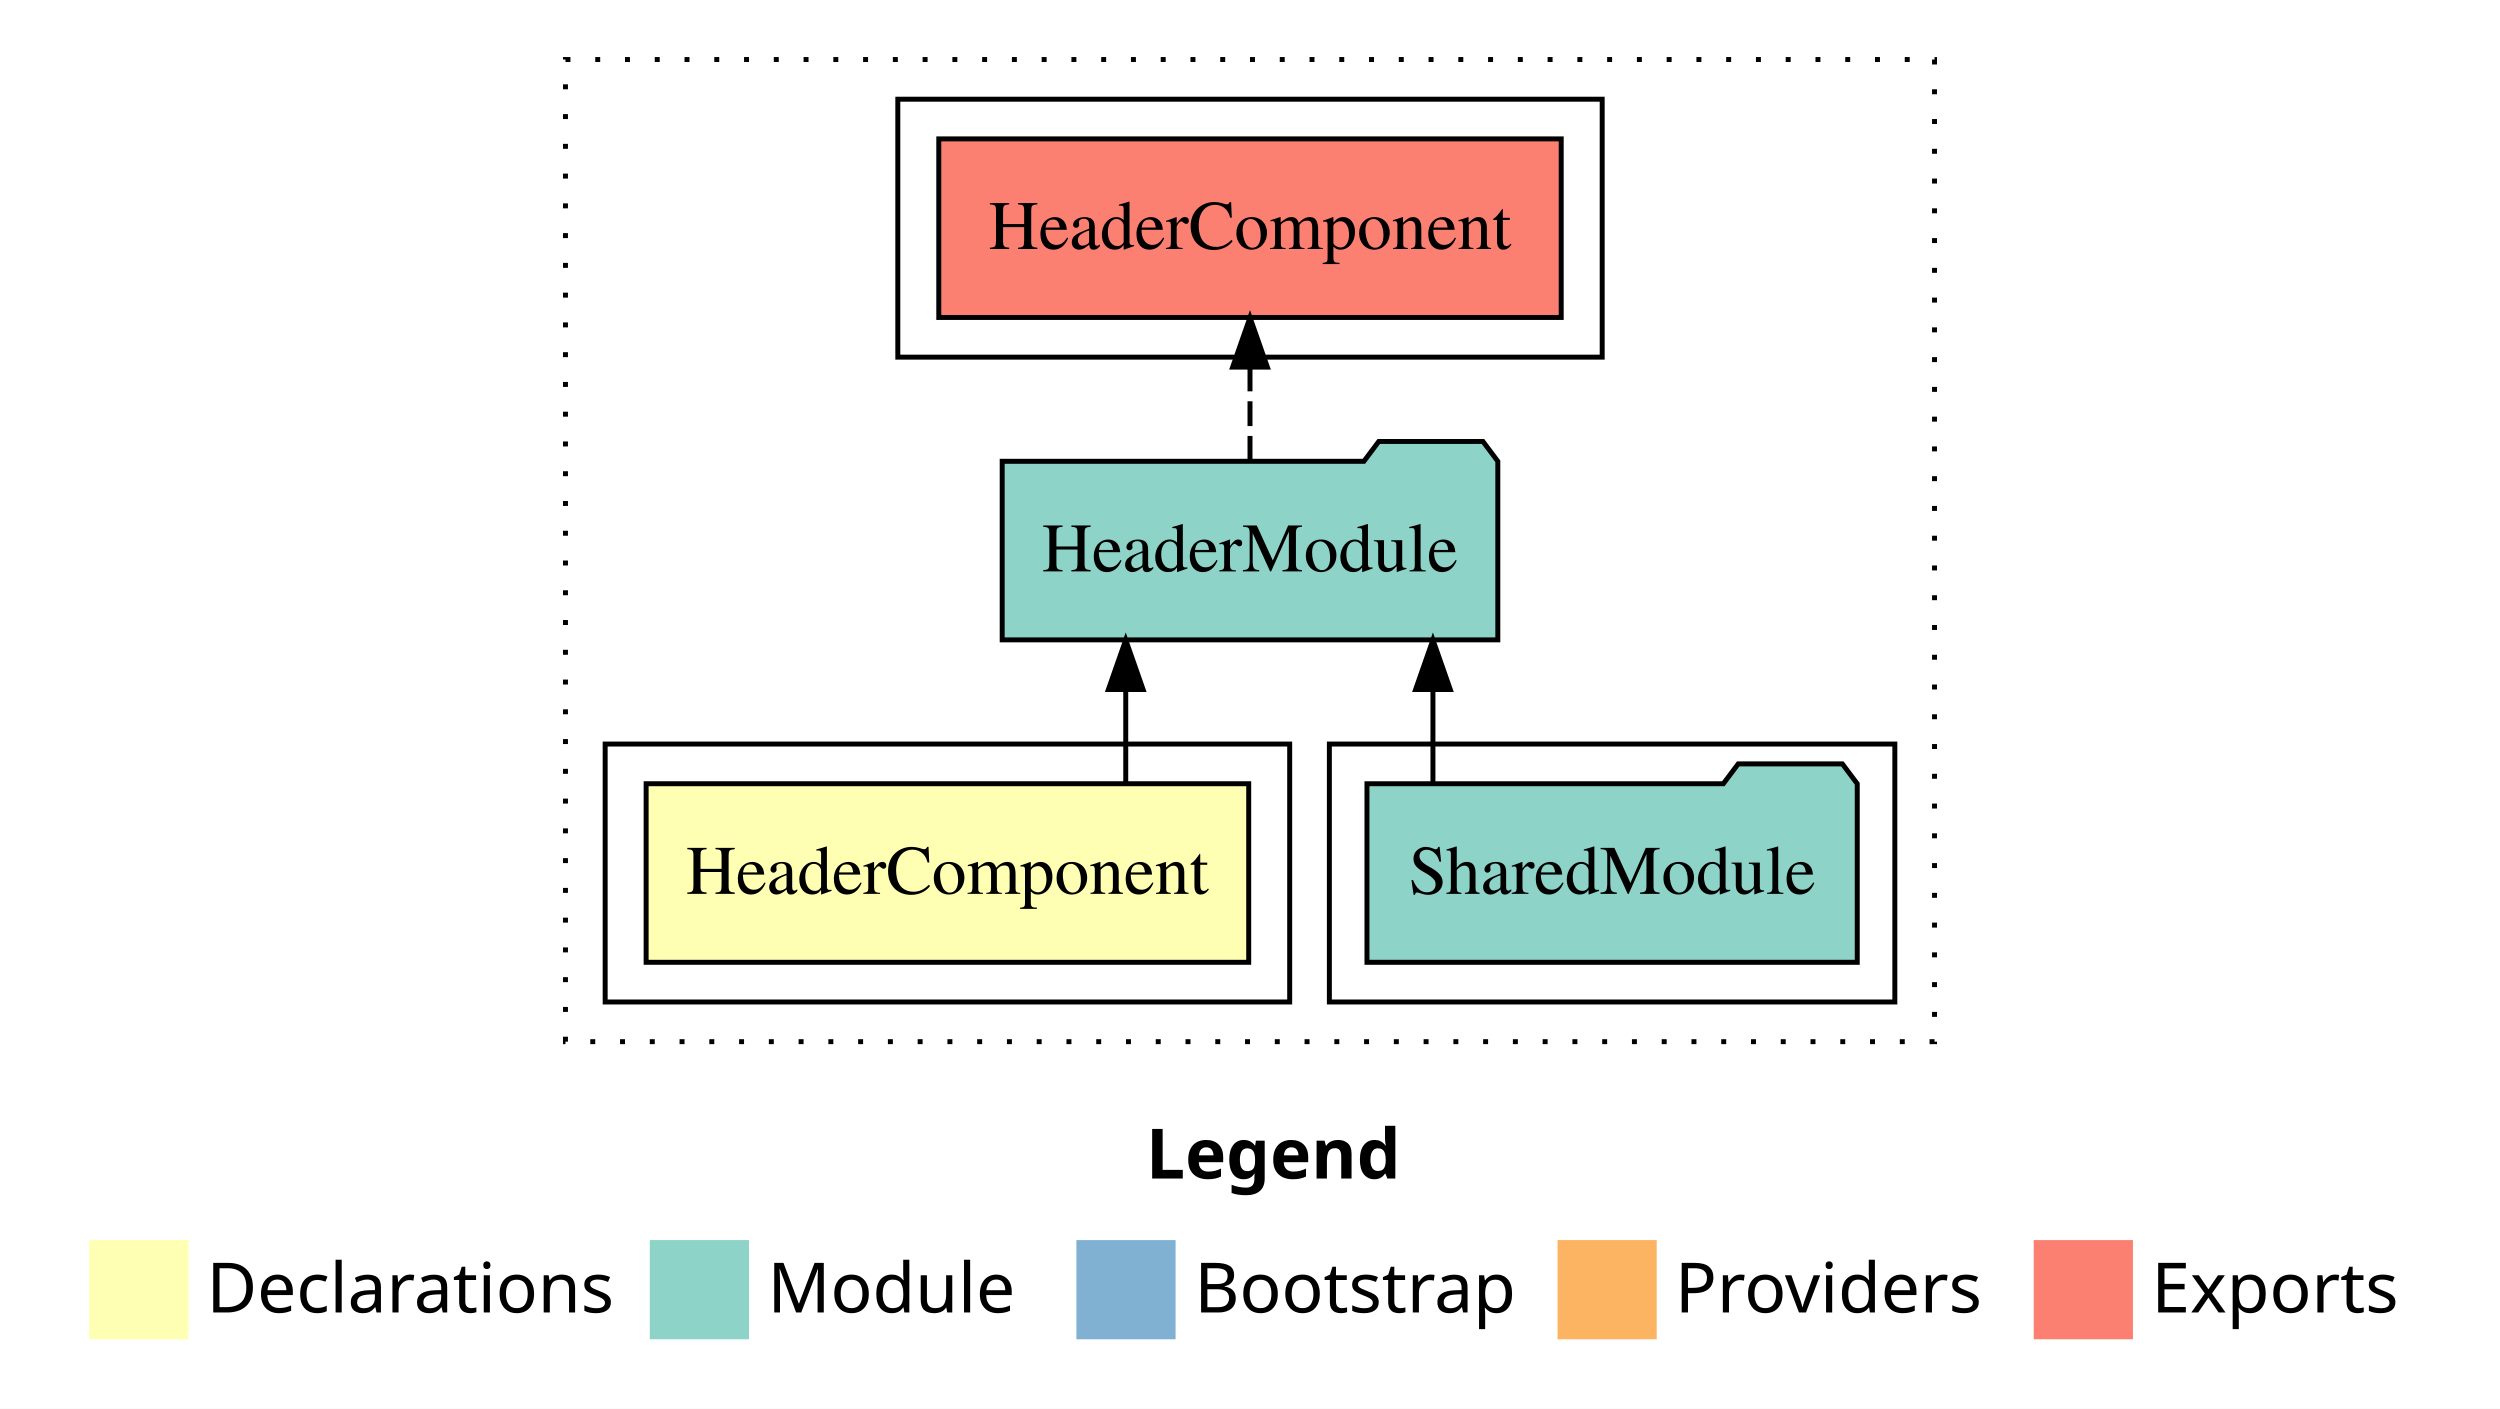
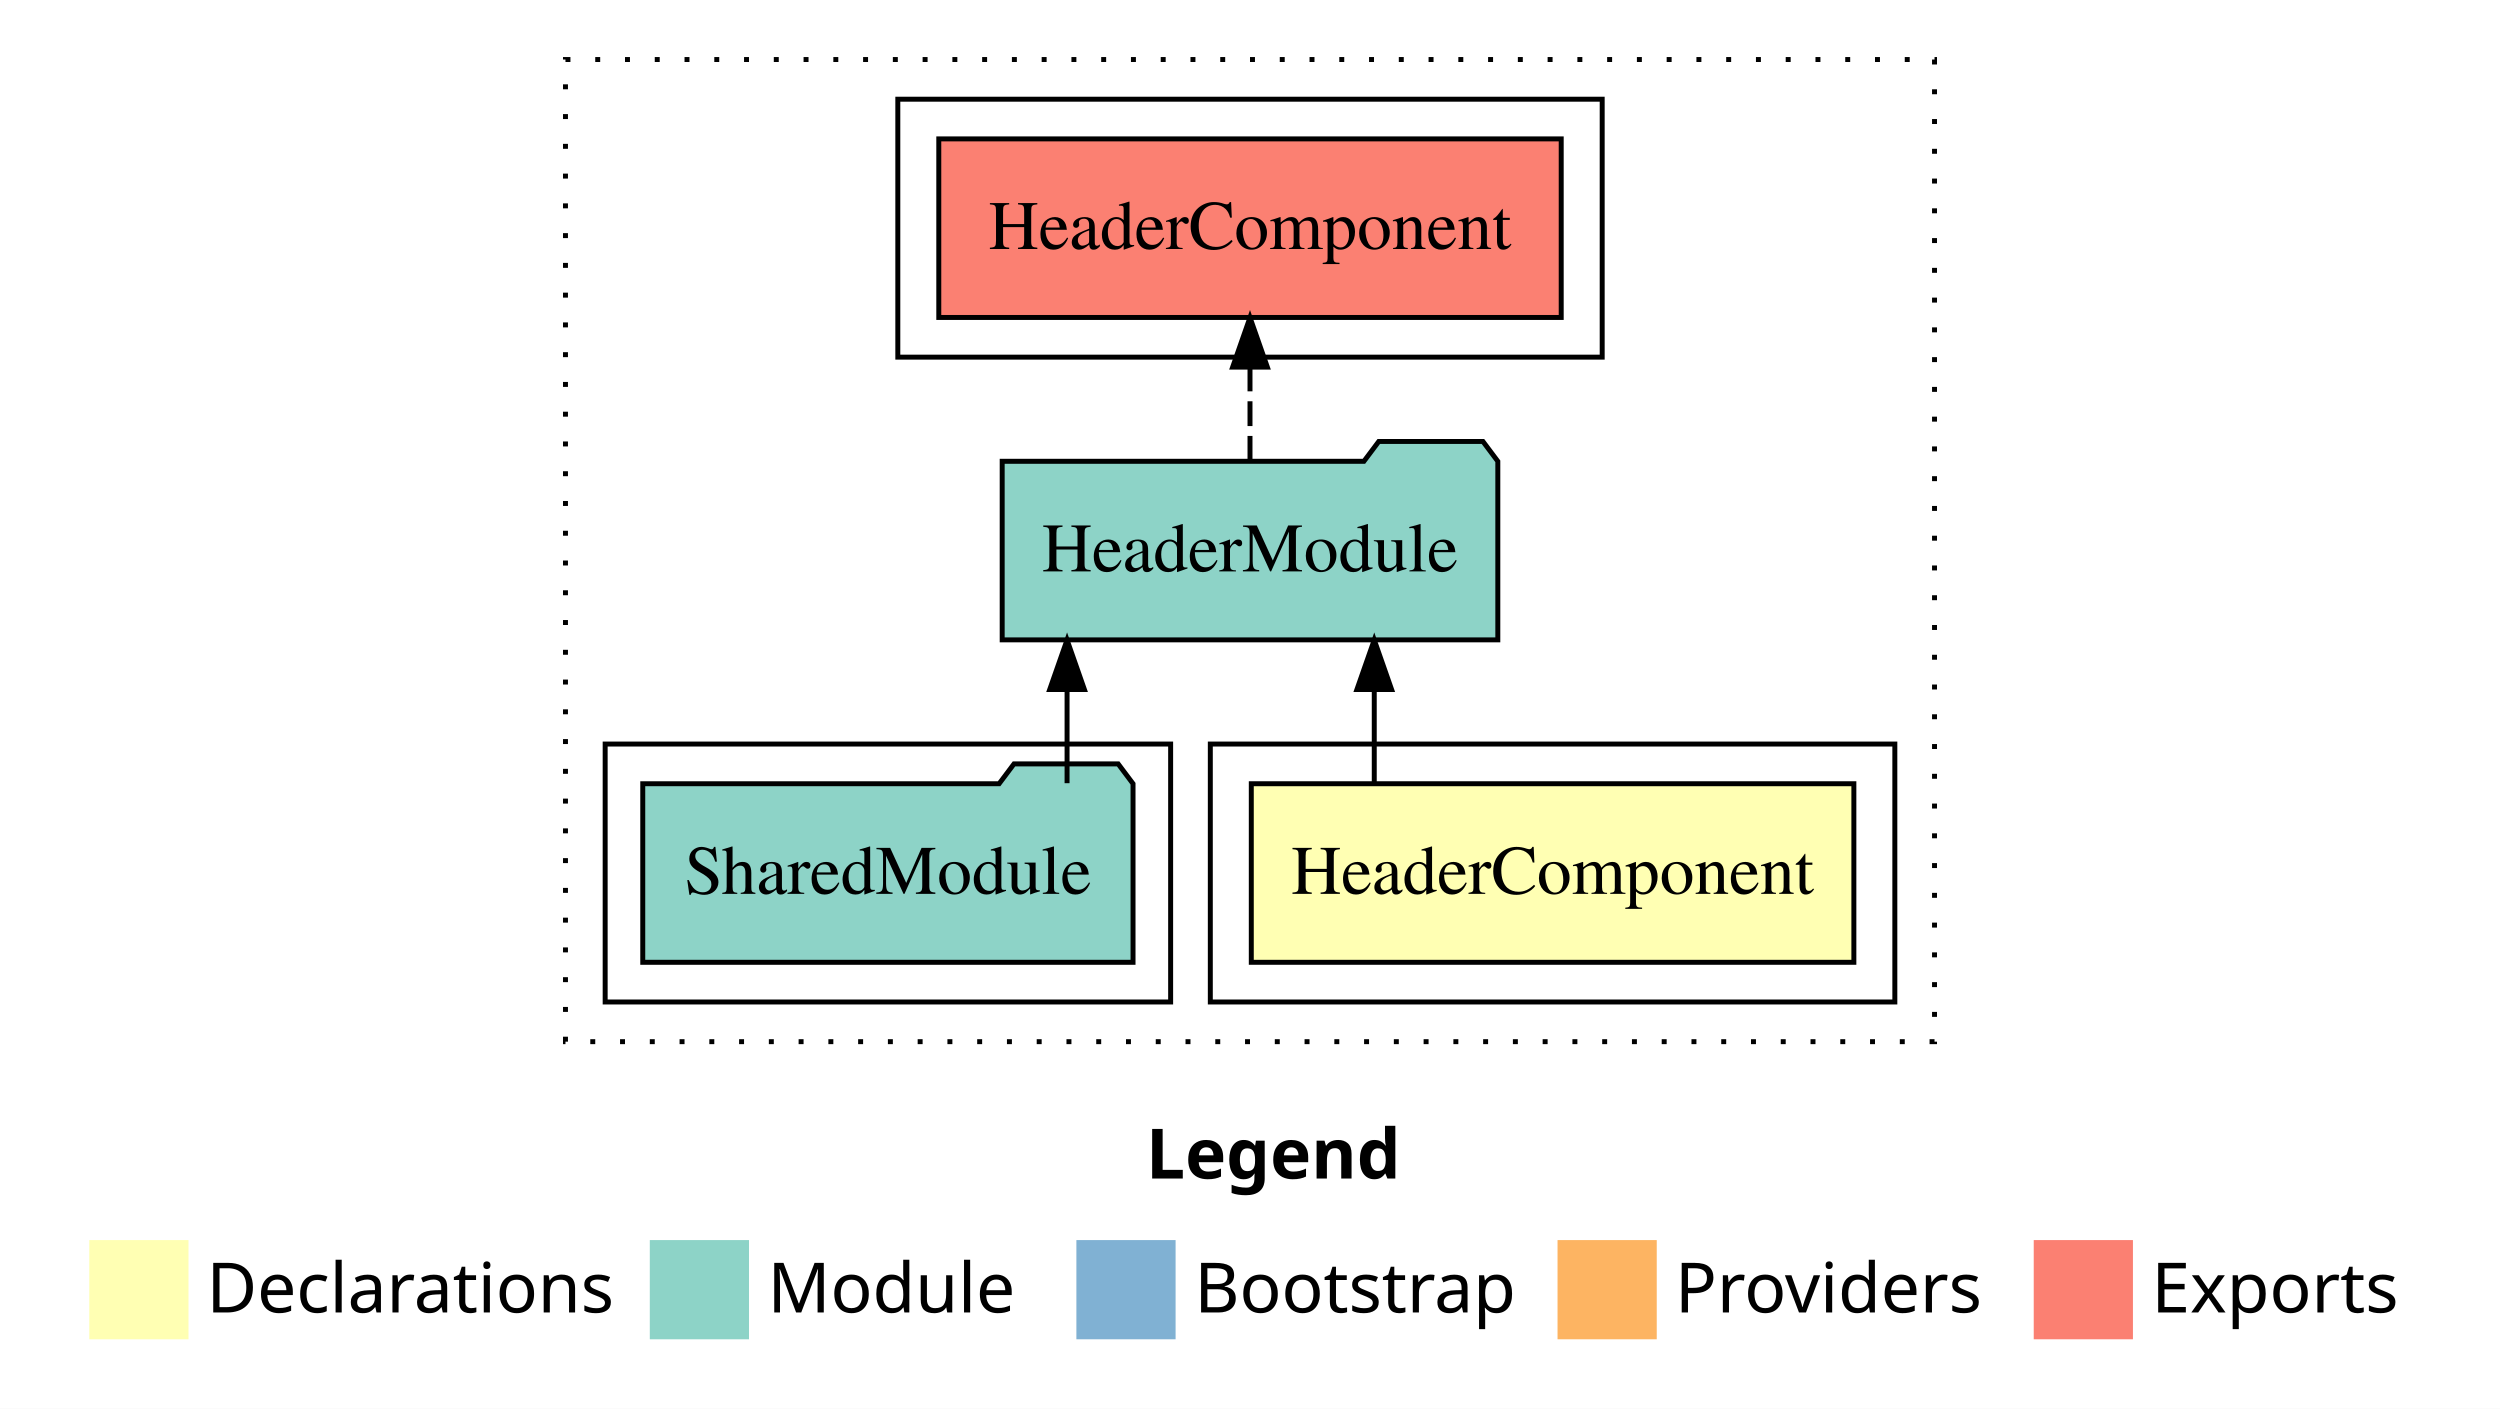
<svg xmlns="http://www.w3.org/2000/svg" width="504pt" height="284pt" viewBox="0.00 0.00 504.00 284.00">
  <g id="graph0" class="graph" transform="scale(1 1) rotate(0) translate(4 280)">
    <polygon fill="white" stroke="transparent" points="-4,4 -4,-280 500,-280 500,4 -4,4" />
    <text text-anchor="start" x="227.01" y="-42.4" font-family="sans-serif" font-weight="bold" font-size="14.00">Legend</text>
    <polygon fill="#ffffb3" stroke="transparent" points="14,-10 14,-30 34,-30 34,-10 14,-10" />
    <text text-anchor="start" x="37.63" y="-15.4" font-family="sans-serif" font-size="14.00">  Declarations</text>
    <polygon fill="#8dd3c7" stroke="transparent" points="127,-10 127,-30 147,-30 147,-10 127,-10" />
    <text text-anchor="start" x="150.73" y="-15.4" font-family="sans-serif" font-size="14.00">  Module</text>
    <polygon fill="#80b1d3" stroke="transparent" points="213,-10 213,-30 233,-30 233,-10 213,-10" />
    <text text-anchor="start" x="236.78" y="-15.4" font-family="sans-serif" font-size="14.00">  Bootstrap</text>
    <polygon fill="#fdb462" stroke="transparent" points="310,-10 310,-30 330,-30 330,-10 310,-10" />
    <text text-anchor="start" x="333.67" y="-15.4" font-family="sans-serif" font-size="14.00">  Providers</text>
    <polygon fill="#fb8072" stroke="transparent" points="406,-10 406,-30 426,-30 426,-10 406,-10" />
    <text text-anchor="start" x="429.73" y="-15.4" font-family="sans-serif" font-size="14.00">  Exports</text>
    <g id="clust1" class="cluster">
      <polygon fill="none" stroke="black" stroke-dasharray="1,5" points="110,-70 110,-268 386,-268 386,-70 110,-70" />
    </g>
+     <g id="clust2" class="cluster">
+       <polygon fill="none" stroke="black" points="240,-78 240,-130 378,-130 378,-78 240,-78" />
+     </g>
    <g id="clust4" class="cluster">
-       <polygon fill="none" stroke="black" points="264,-78 264,-130 378,-130 378,-78 264,-78" />
-     </g>
-     <g id="clust2" class="cluster">
-       <polygon fill="none" stroke="black" points="118,-78 118,-130 256,-130 256,-78 118,-78" />
+       <polygon fill="none" stroke="black" points="118,-78 118,-130 232,-130 232,-78 118,-78" />
    </g>
    <g id="clust5" class="cluster">
      <polygon fill="none" stroke="black" points="177,-208 177,-260 319,-260 319,-208 177,-208" />
    </g>
    <g id="node1" class="node">
-       <polygon fill="#ffffb3" stroke="black" points="247.74,-122 126.26,-122 126.26,-86 247.74,-86 247.74,-122" />
-       <text text-anchor="middle" x="187" y="-99.8" font-family="Times,serif" font-size="14.00">HeaderComponent</text>
+       <polygon fill="#ffffb3" stroke="black" points="369.74,-122 248.26,-122 248.26,-86 369.74,-86 369.74,-122" />
+       <text text-anchor="middle" x="309" y="-99.8" font-family="Times,serif" font-size="14.00">HeaderComponent</text>
    </g>
    <g id="node2" class="node">
      <polygon fill="#8dd3c7" stroke="black" points="297.96,-187 294.96,-191 273.96,-191 270.96,-187 198.04,-187 198.04,-151 297.96,-151 297.96,-187" />
      <text text-anchor="middle" x="248" y="-164.8" font-family="Times,serif" font-size="14.00">HeaderModule</text>
    </g>
    <g id="edge1" class="edge">
-       <path fill="none" stroke="black" d="M222.95,-122.11C222.95,-122.11 222.95,-140.99 222.95,-140.99" />
-       <polygon fill="black" stroke="black" points="219.45,-140.99 222.95,-150.99 226.45,-140.99 219.45,-140.99" />
+       <path fill="none" stroke="black" d="M273.05,-122.11C273.05,-122.11 273.05,-140.99 273.05,-140.99" />
+       <polygon fill="black" stroke="black" points="269.55,-140.99 273.05,-150.99 276.55,-140.99 269.55,-140.99" />
    </g>
    <g id="node4" class="node">
      <polygon fill="#fb8072" stroke="black" points="310.74,-252 185.26,-252 185.26,-216 310.74,-216 310.74,-252" />
      <text text-anchor="middle" x="248" y="-229.8" font-family="Times,serif" font-size="14.00">HeaderComponent </text>
    </g>
    <g id="edge3" class="edge">
      <path fill="none" stroke="black" stroke-dasharray="5,2" d="M248,-187.11C248,-187.11 248,-205.99 248,-205.99" />
      <polygon fill="black" stroke="black" points="244.5,-205.99 248,-215.99 251.5,-205.99 244.5,-205.99" />
    </g>
    <g id="node3" class="node">
-       <polygon fill="#8dd3c7" stroke="black" points="370.42,-122 367.42,-126 346.42,-126 343.42,-122 271.58,-122 271.58,-86 370.42,-86 370.42,-122" />
-       <text text-anchor="middle" x="321" y="-99.8" font-family="Times,serif" font-size="14.00">SharedModule</text>
+       <polygon fill="#8dd3c7" stroke="black" points="224.42,-122 221.42,-126 200.42,-126 197.42,-122 125.58,-122 125.58,-86 224.42,-86 224.42,-122" />
+       <text text-anchor="middle" x="175" y="-99.8" font-family="Times,serif" font-size="14.00">SharedModule</text>
    </g>
    <g id="edge2" class="edge">
-       <path fill="none" stroke="black" d="M284.88,-122.11C284.88,-122.11 284.88,-140.99 284.88,-140.99" />
-       <polygon fill="black" stroke="black" points="281.38,-140.99 284.88,-150.99 288.38,-140.99 281.38,-140.99" />
+       <path fill="none" stroke="black" d="M211.12,-122.11C211.12,-122.11 211.12,-140.99 211.12,-140.99" />
+       <polygon fill="black" stroke="black" points="207.62,-140.99 211.12,-150.99 214.62,-140.99 207.62,-140.99" />
    </g>
  </g>
</svg>
